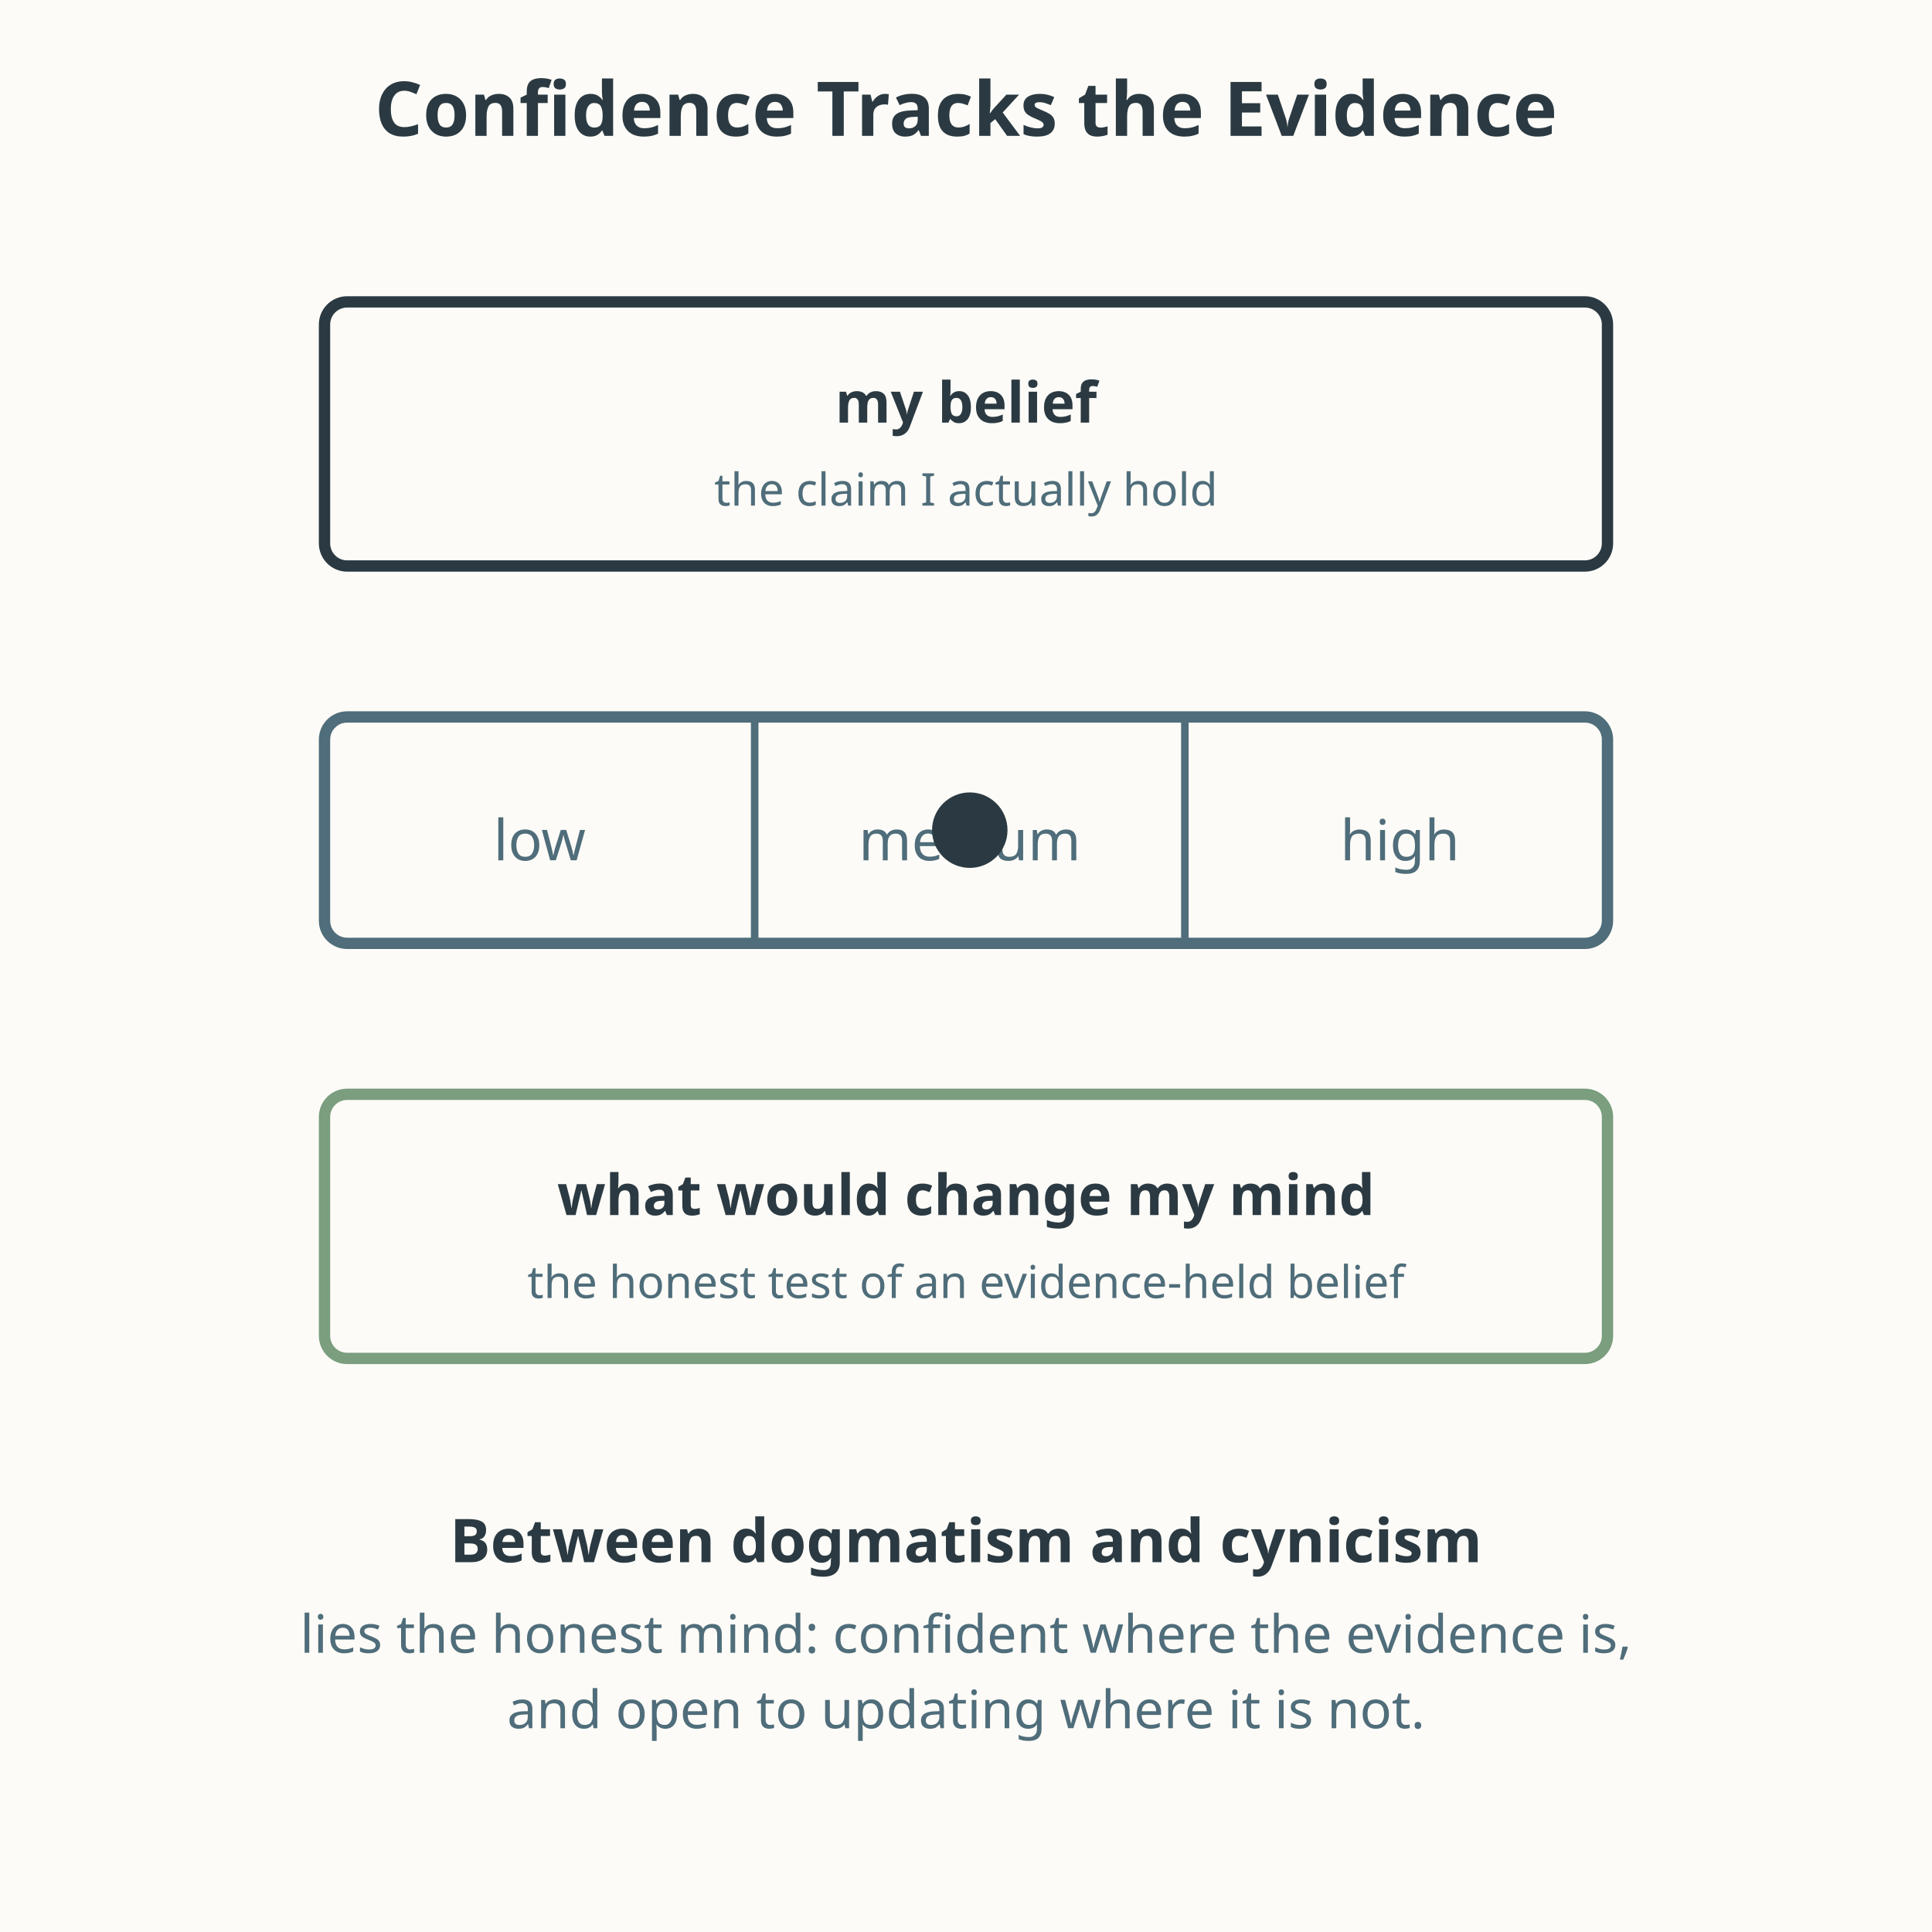
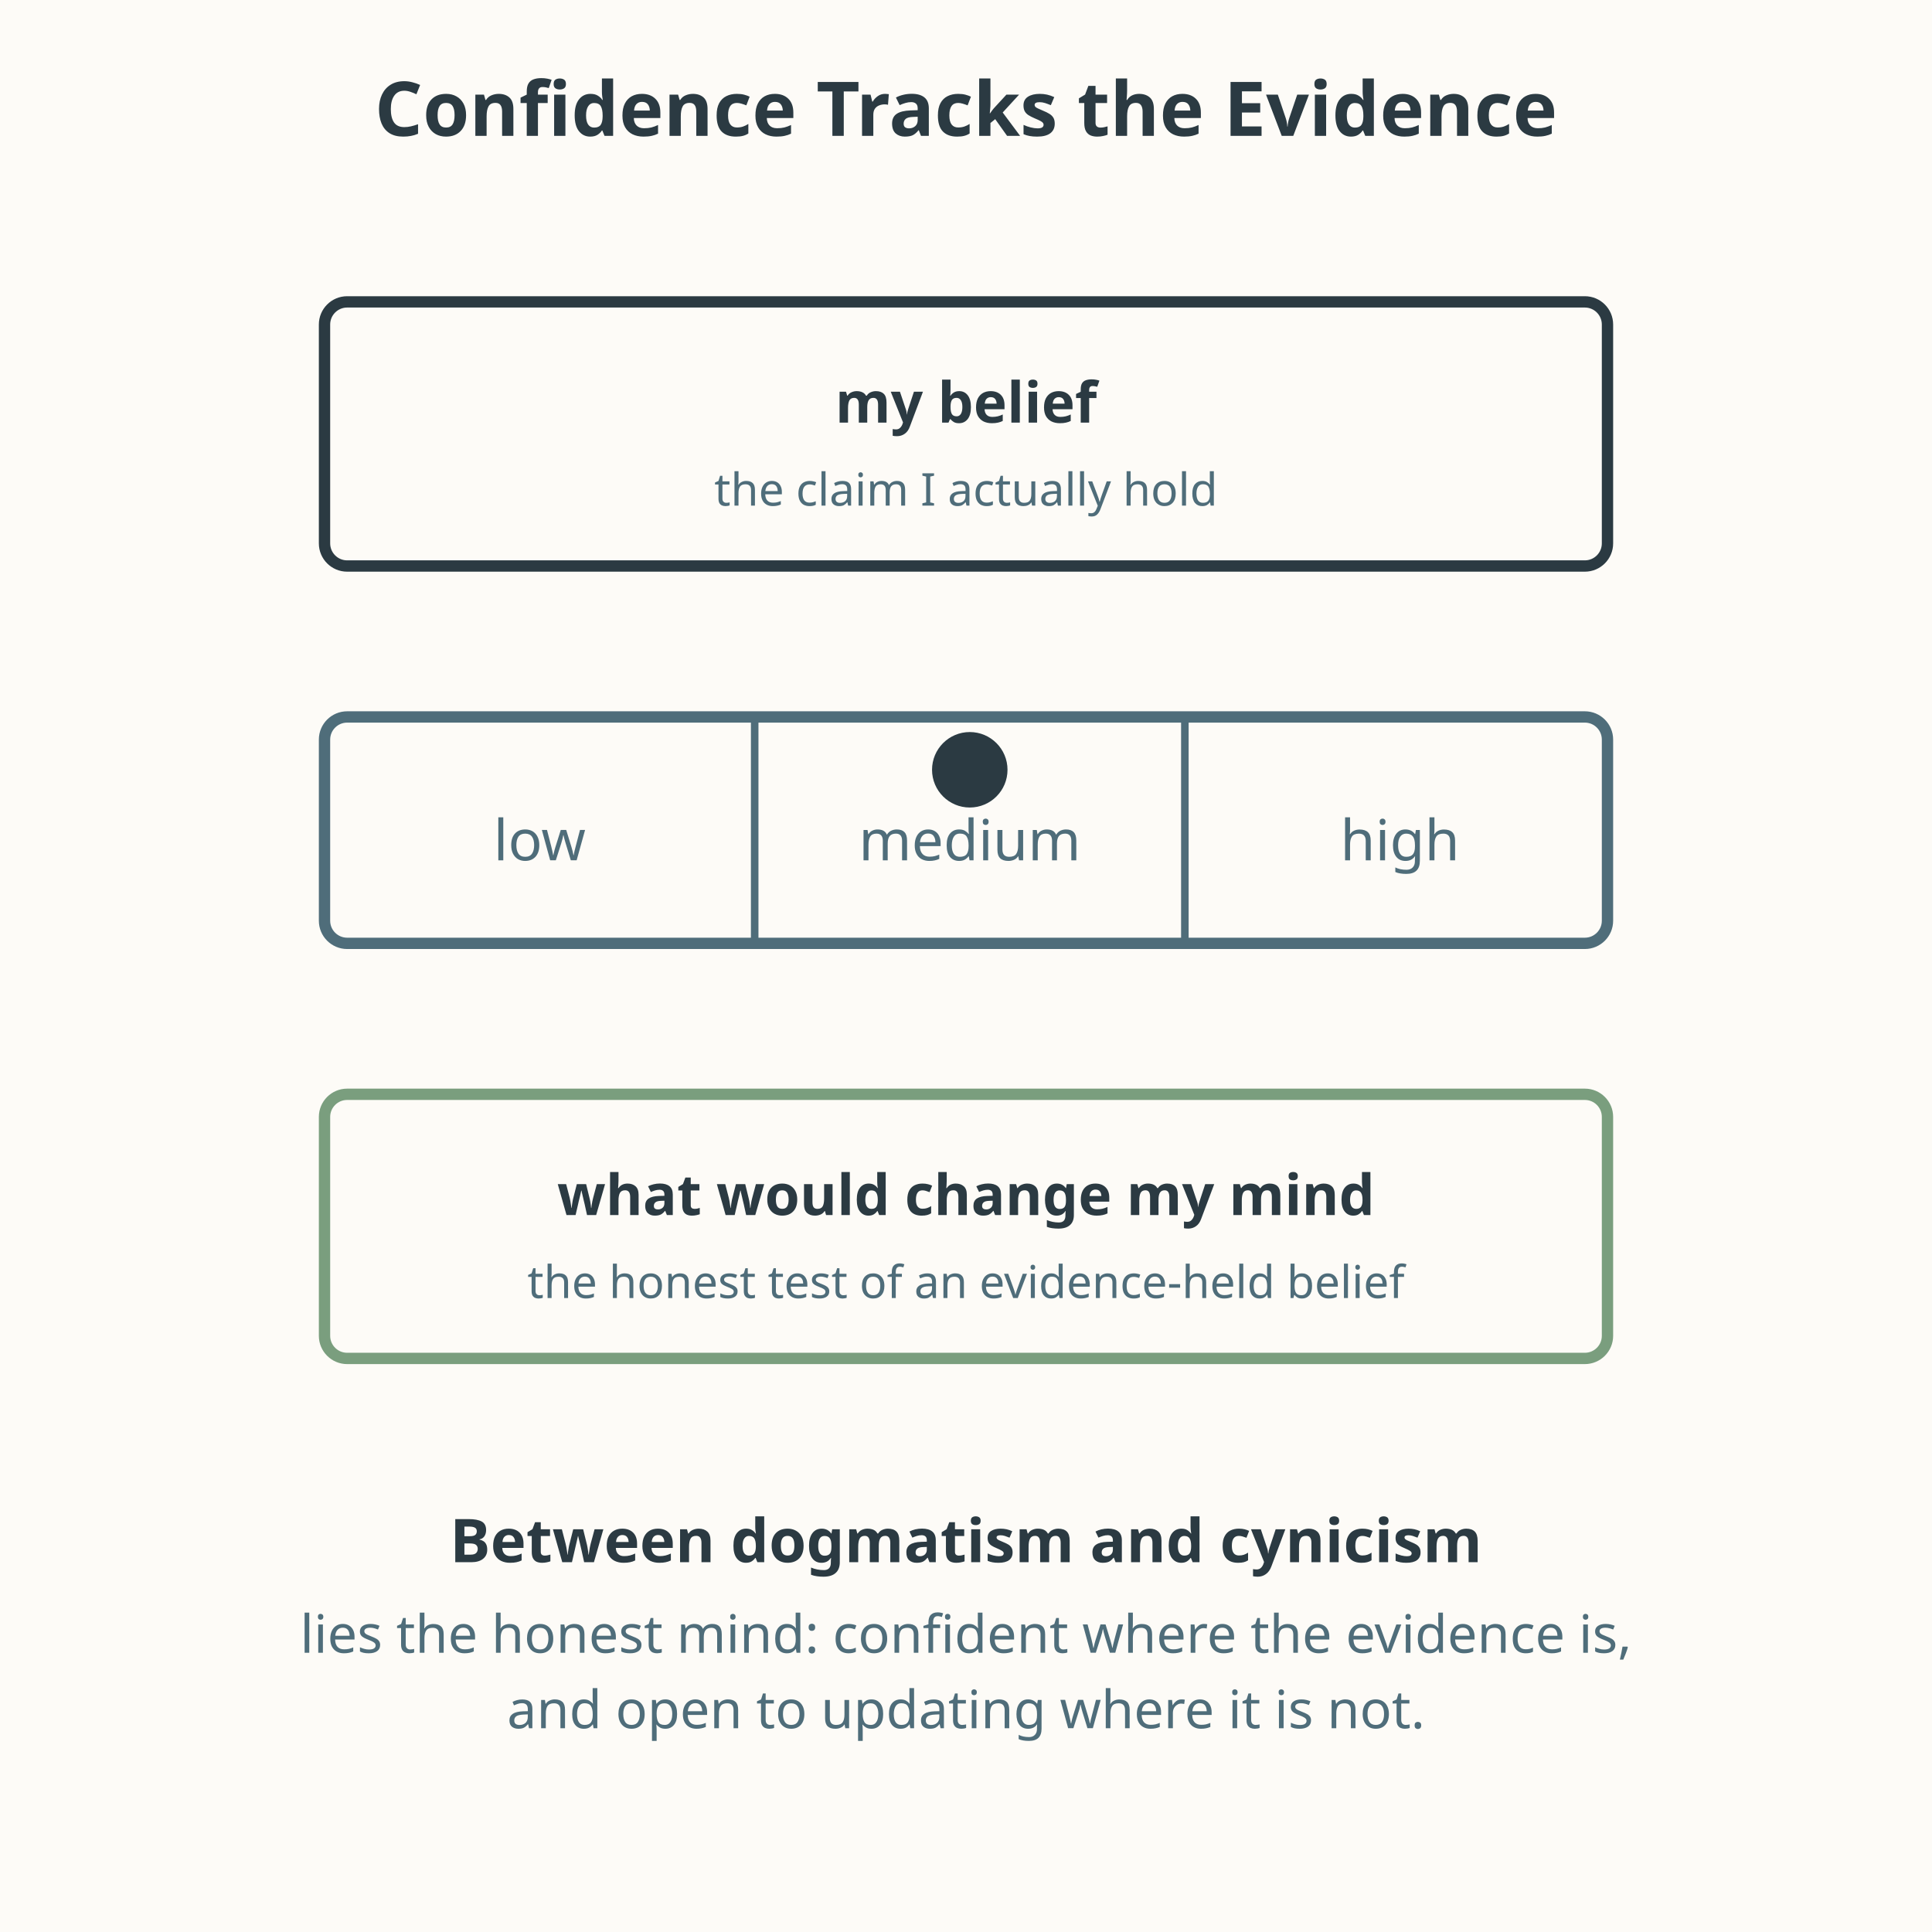
<svg xmlns="http://www.w3.org/2000/svg" viewBox="0 0 512 512" role="img" aria-labelledby="title-L-12-011-08-holding-claims-open-to-evidence desc-L-12-011-08-holding-claims-open-to-evidence">
  <rect width="512" height="512" fill="#fdfbf7" />
  <text x="256" y="36" text-anchor="middle" font-family="sans-serif" font-size="20" fill="#2b3a42" font-weight="bold">Confidence Tracks the Evidence</text>
  <rect x="86" y="80" width="340" height="70" rx="6" fill="none" stroke="#2b3a42" stroke-width="3" />
  <text x="256" y="112" text-anchor="middle" font-family="sans-serif" font-size="15" fill="#2b3a42" font-weight="bold">my belief</text>
  <text x="256" y="134" text-anchor="middle" font-family="sans-serif" font-size="12" fill="#4f6d7a">the claim I actually hold</text>
  <rect x="86" y="190" width="340" height="60" rx="6" fill="none" stroke="#4f6d7a" stroke-width="3" />
  <line x1="200" y1="190" x2="200" y2="250" stroke="#4f6d7a" stroke-width="2" />
  <line x1="314" y1="190" x2="314" y2="250" stroke="#4f6d7a" stroke-width="2" />
  <text x="143" y="228" text-anchor="middle" font-family="sans-serif" font-size="15" fill="#4f6d7a">low</text>
  <text x="257" y="228" text-anchor="middle" font-family="sans-serif" font-size="15" fill="#4f6d7a">medium</text>
  <text x="371" y="228" text-anchor="middle" font-family="sans-serif" font-size="15" fill="#4f6d7a">high</text>
-   <circle cx="257" cy="220" r="10" fill="#2b3a42" />
+   <circle cx="257" cy="204" r="10" fill="#2b3a42" />
  <rect x="86" y="290" width="340" height="70" rx="6" fill="none" stroke="#7a9e7e" stroke-width="3" />
  <text x="256" y="322" text-anchor="middle" font-family="sans-serif" font-size="15" fill="#2b3a42" font-weight="bold">what would change my mind</text>
  <text x="256" y="344" text-anchor="middle" font-family="sans-serif" font-size="12" fill="#4f6d7a">the honest test of an evidence-held belief</text>
  <text x="256" y="414" text-anchor="middle" font-family="sans-serif" font-size="16" fill="#2b3a42" font-weight="bold">Between dogmatism and cynicism</text>
  <text x="256" y="438" text-anchor="middle" font-family="sans-serif" font-size="14" fill="#4f6d7a">lies the honest mind: confident where the evidence is,</text>
  <text x="256" y="458" text-anchor="middle" font-family="sans-serif" font-size="14" fill="#4f6d7a">and open to updating where it is not.</text>
</svg>
